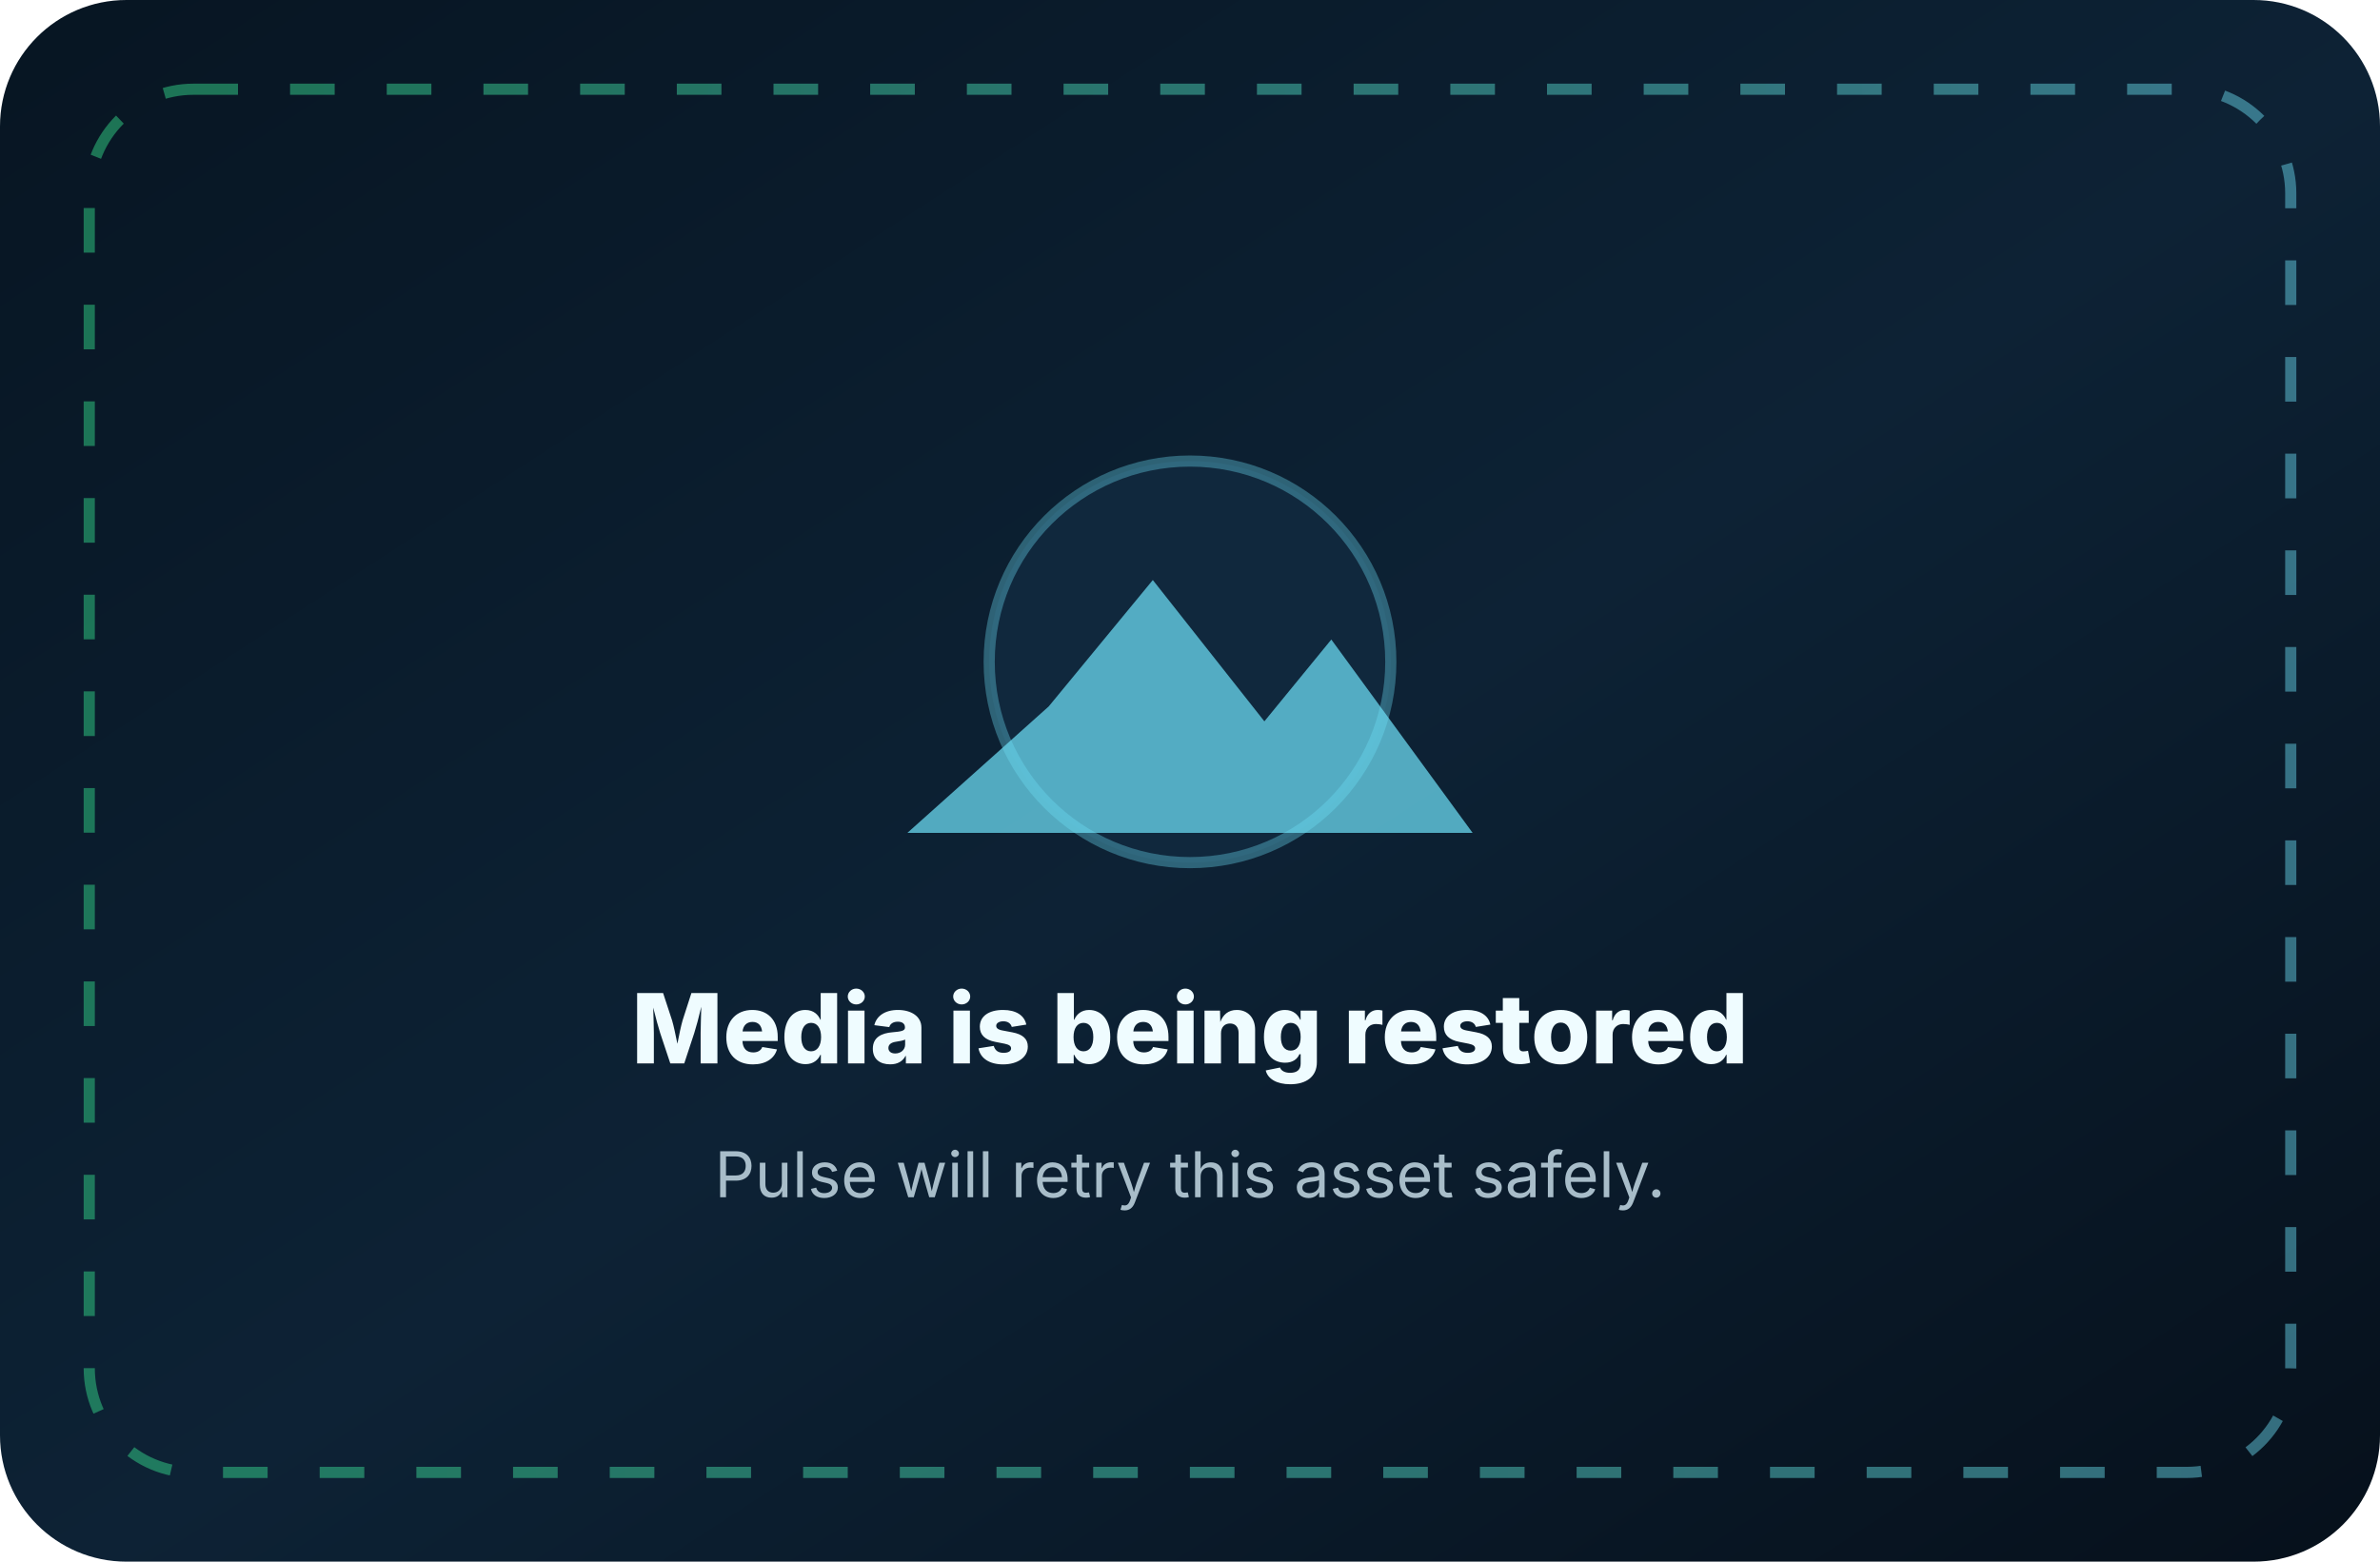
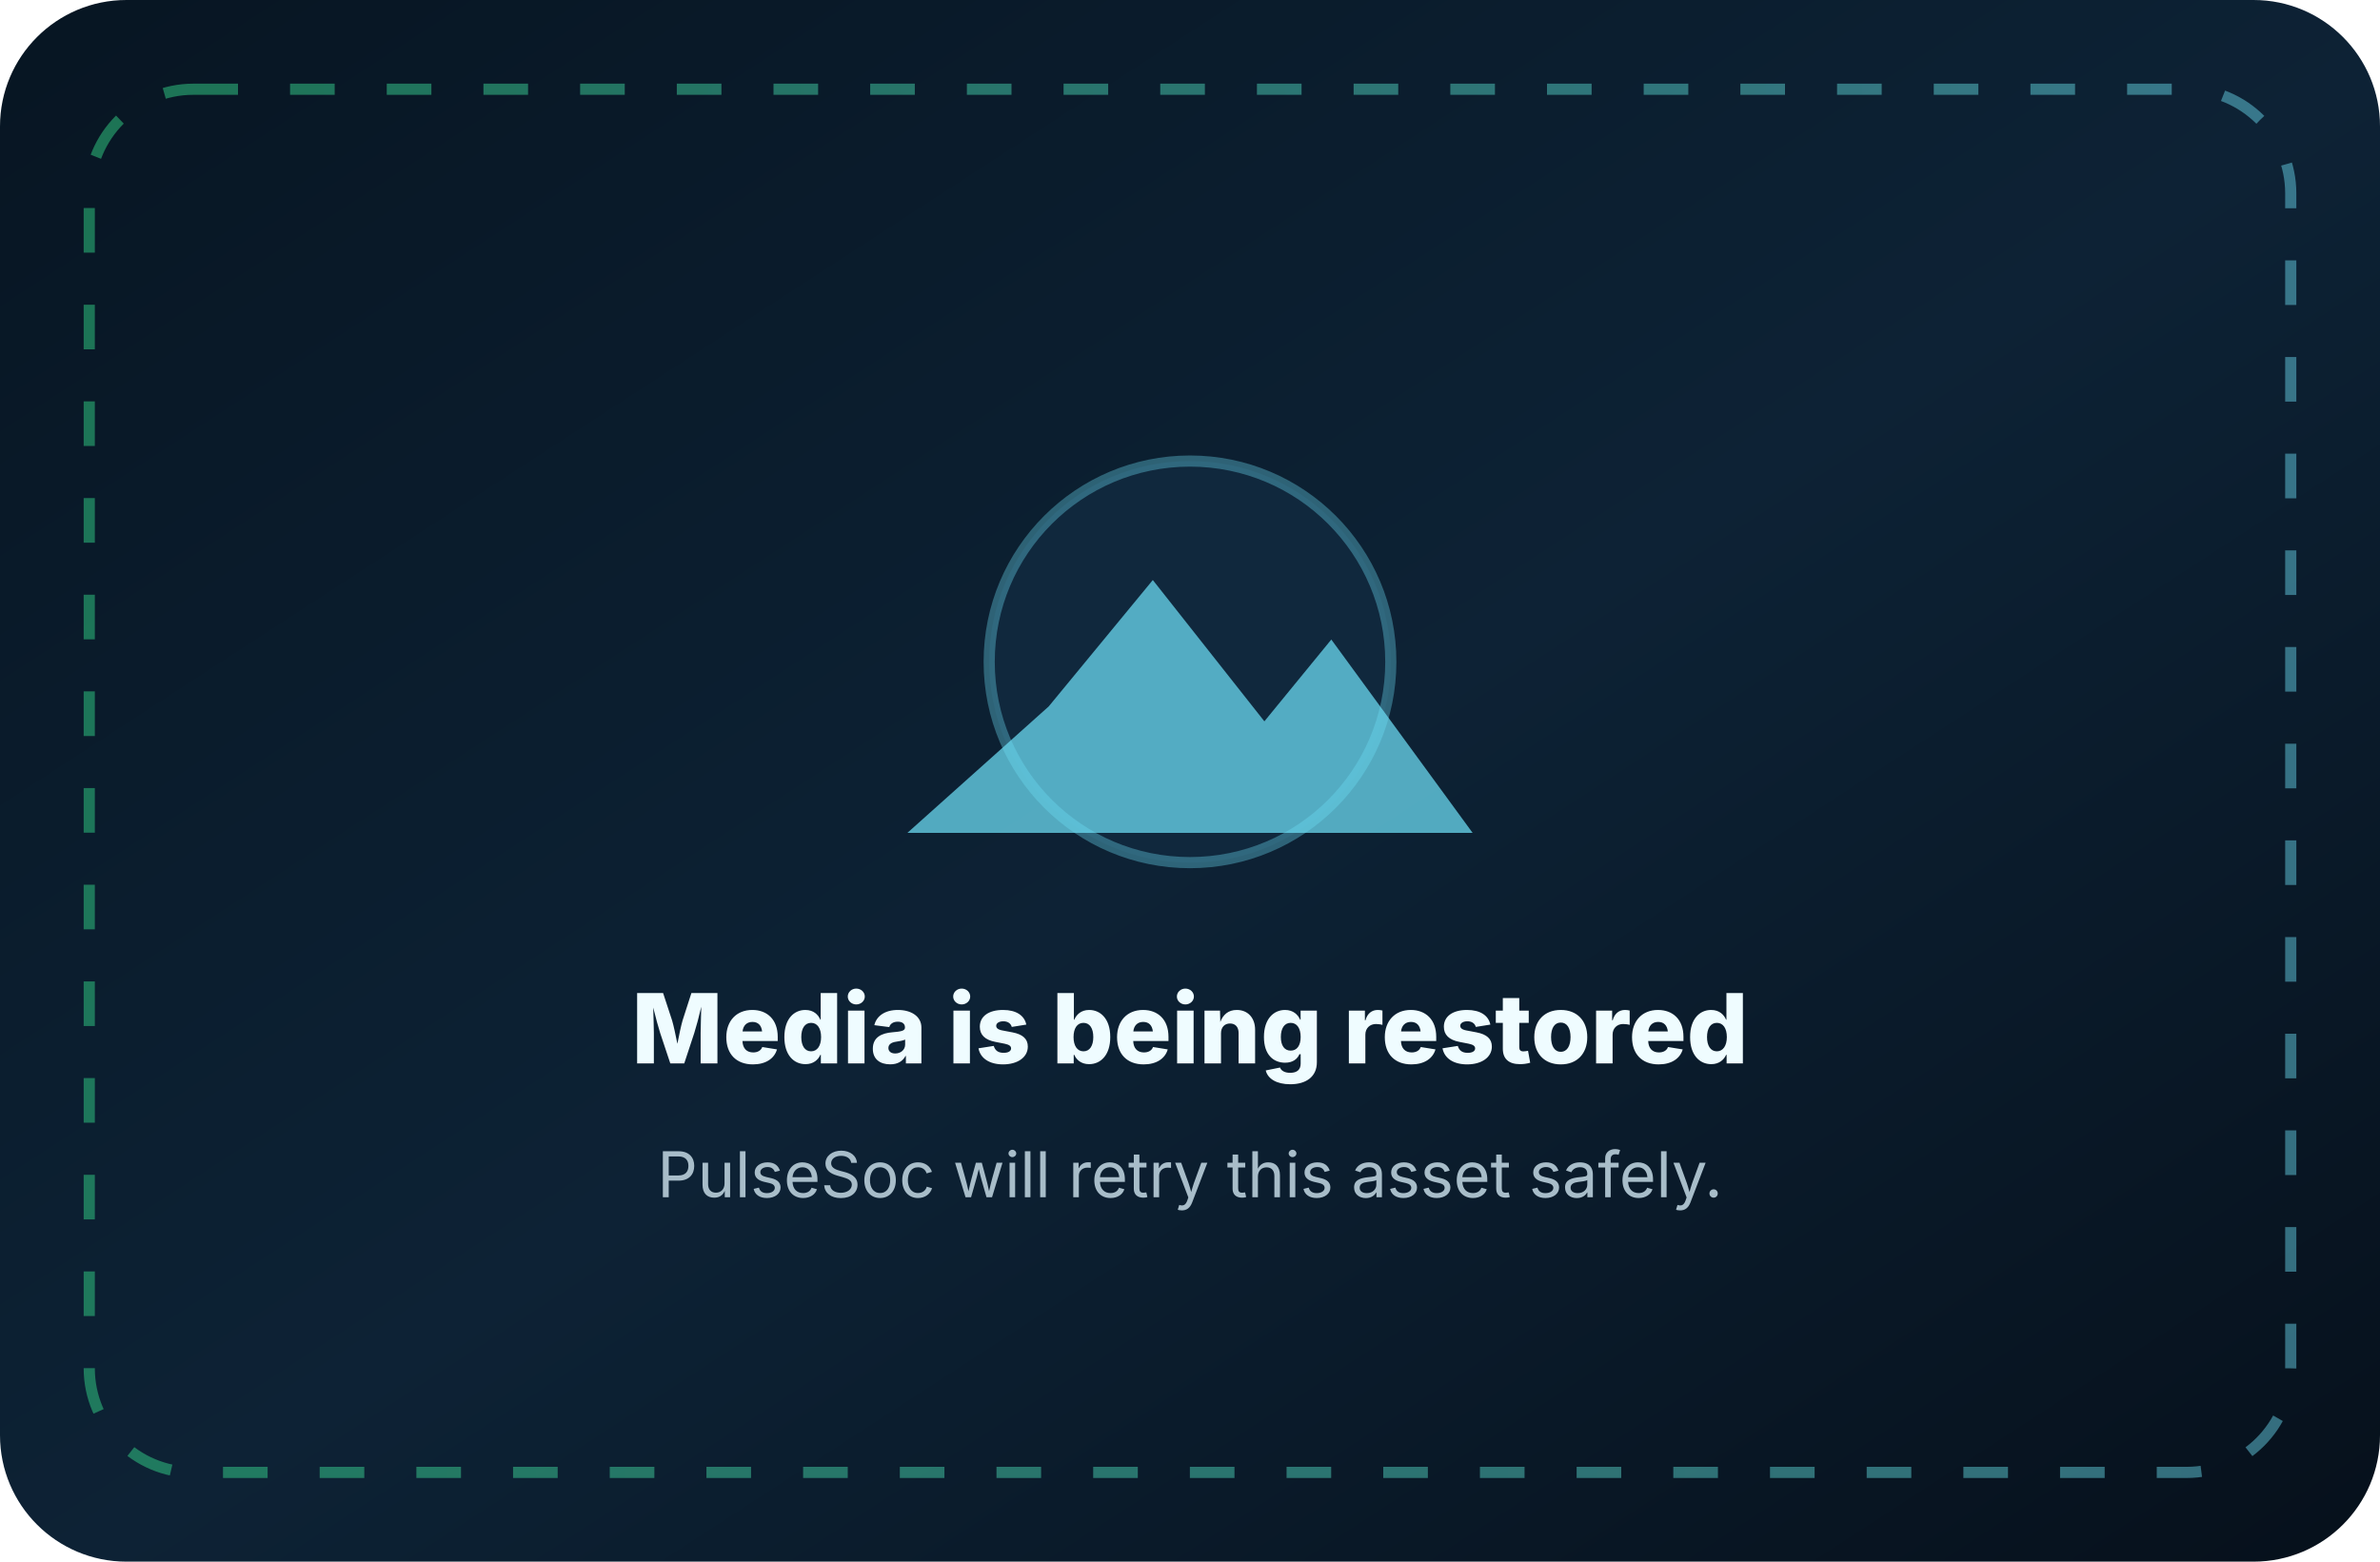
<svg xmlns="http://www.w3.org/2000/svg" viewBox="0 0 640 420" role="img" aria-label="Media unavailable">
  <defs>
    <linearGradient id="bg" x1="0" y1="0" x2="1" y2="1">
      <stop stop-color="#071522" />
      <stop offset="0.52" stop-color="#0d2235" />
      <stop offset="1" stop-color="#06101b" />
    </linearGradient>
    <linearGradient id="edge" x1="0" y1="0" x2="1" y2="0">
      <stop stop-color="#36e58f" />
      <stop offset="1" stop-color="#6edff6" />
    </linearGradient>
  </defs>
  <rect width="640" height="420" rx="34" fill="url(#bg)" />
  <rect x="24" y="24" width="592" height="372" rx="28" fill="none" stroke="url(#edge)" stroke-opacity=".45" stroke-width="3" stroke-dasharray="12 14" />
  <circle cx="320" cy="178" r="54" fill="#10283d" stroke="#6edff6" stroke-opacity=".35" stroke-width="3" />
  <path d="M282 190l28-34 30 38 18-22 38 52H244l38-34z" fill="#6edff6" opacity=".72" />
  <text x="320" y="286" text-anchor="middle" fill="#effcff" font-family="Inter, Arial, sans-serif" font-size="26" font-weight="800">Media is being restored</text>
-   <text x="320" y="322" text-anchor="middle" fill="#a8bdc9" font-family="Inter, Arial, sans-serif" font-size="17">Pulse will retry this asset safely.</text>
+   <text x="320" y="322" text-anchor="middle" fill="#a8bdc9" font-family="Inter, Arial, sans-serif" font-size="17">PulseSoc will retry this asset safely.</text>
</svg>
